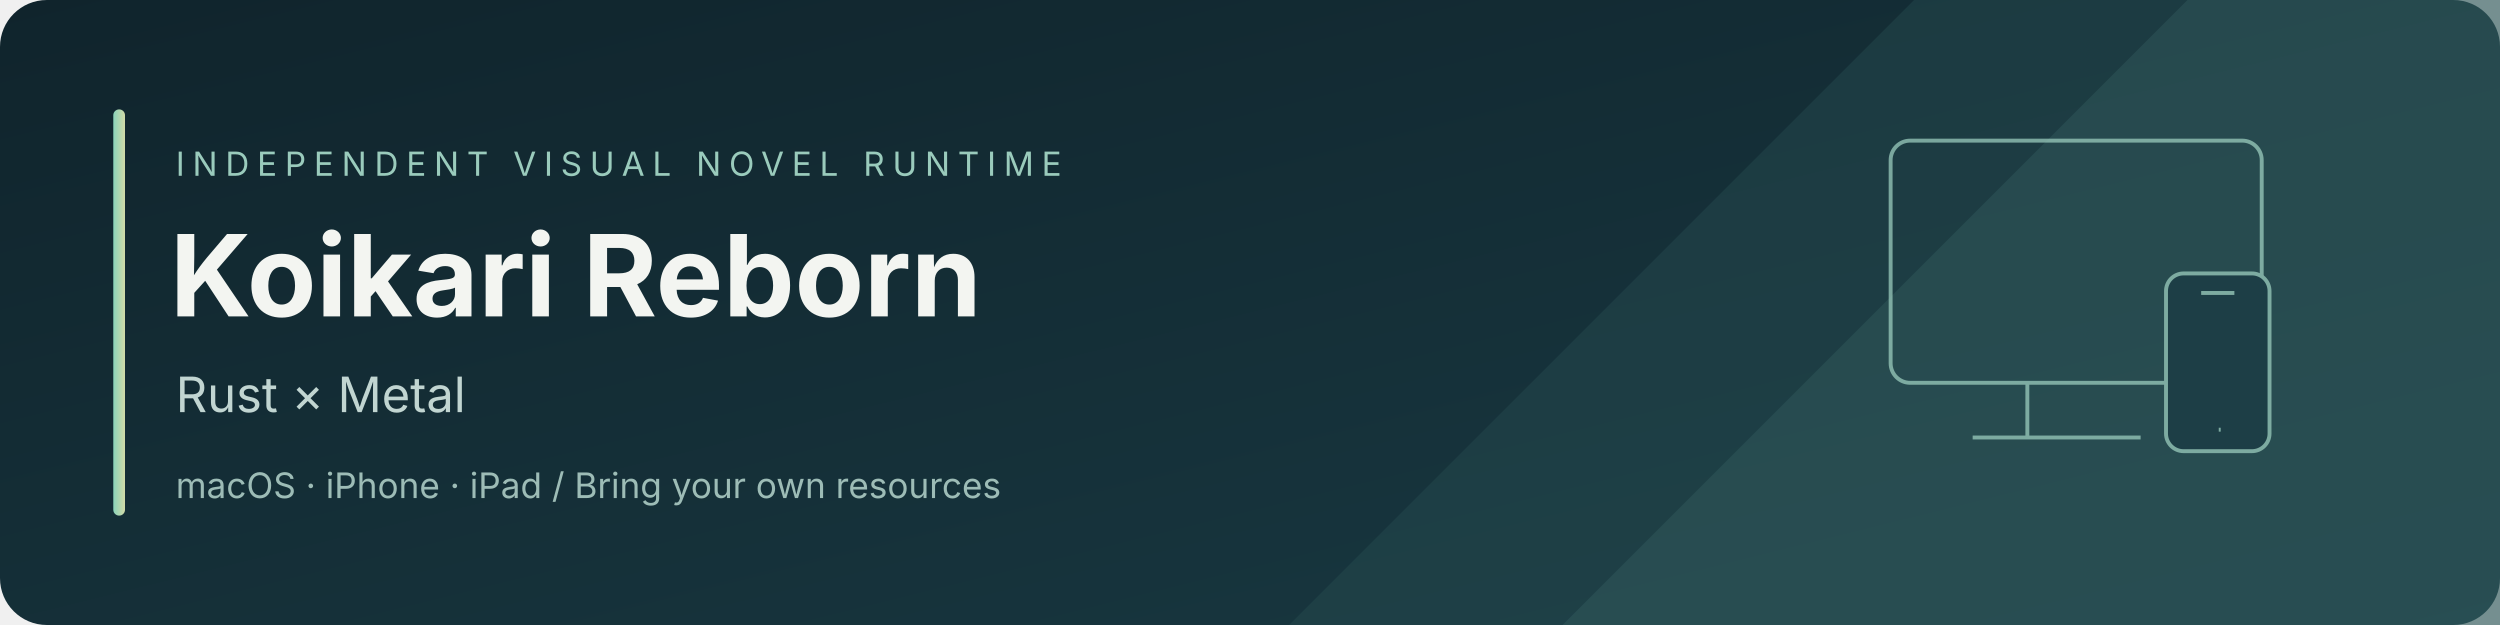
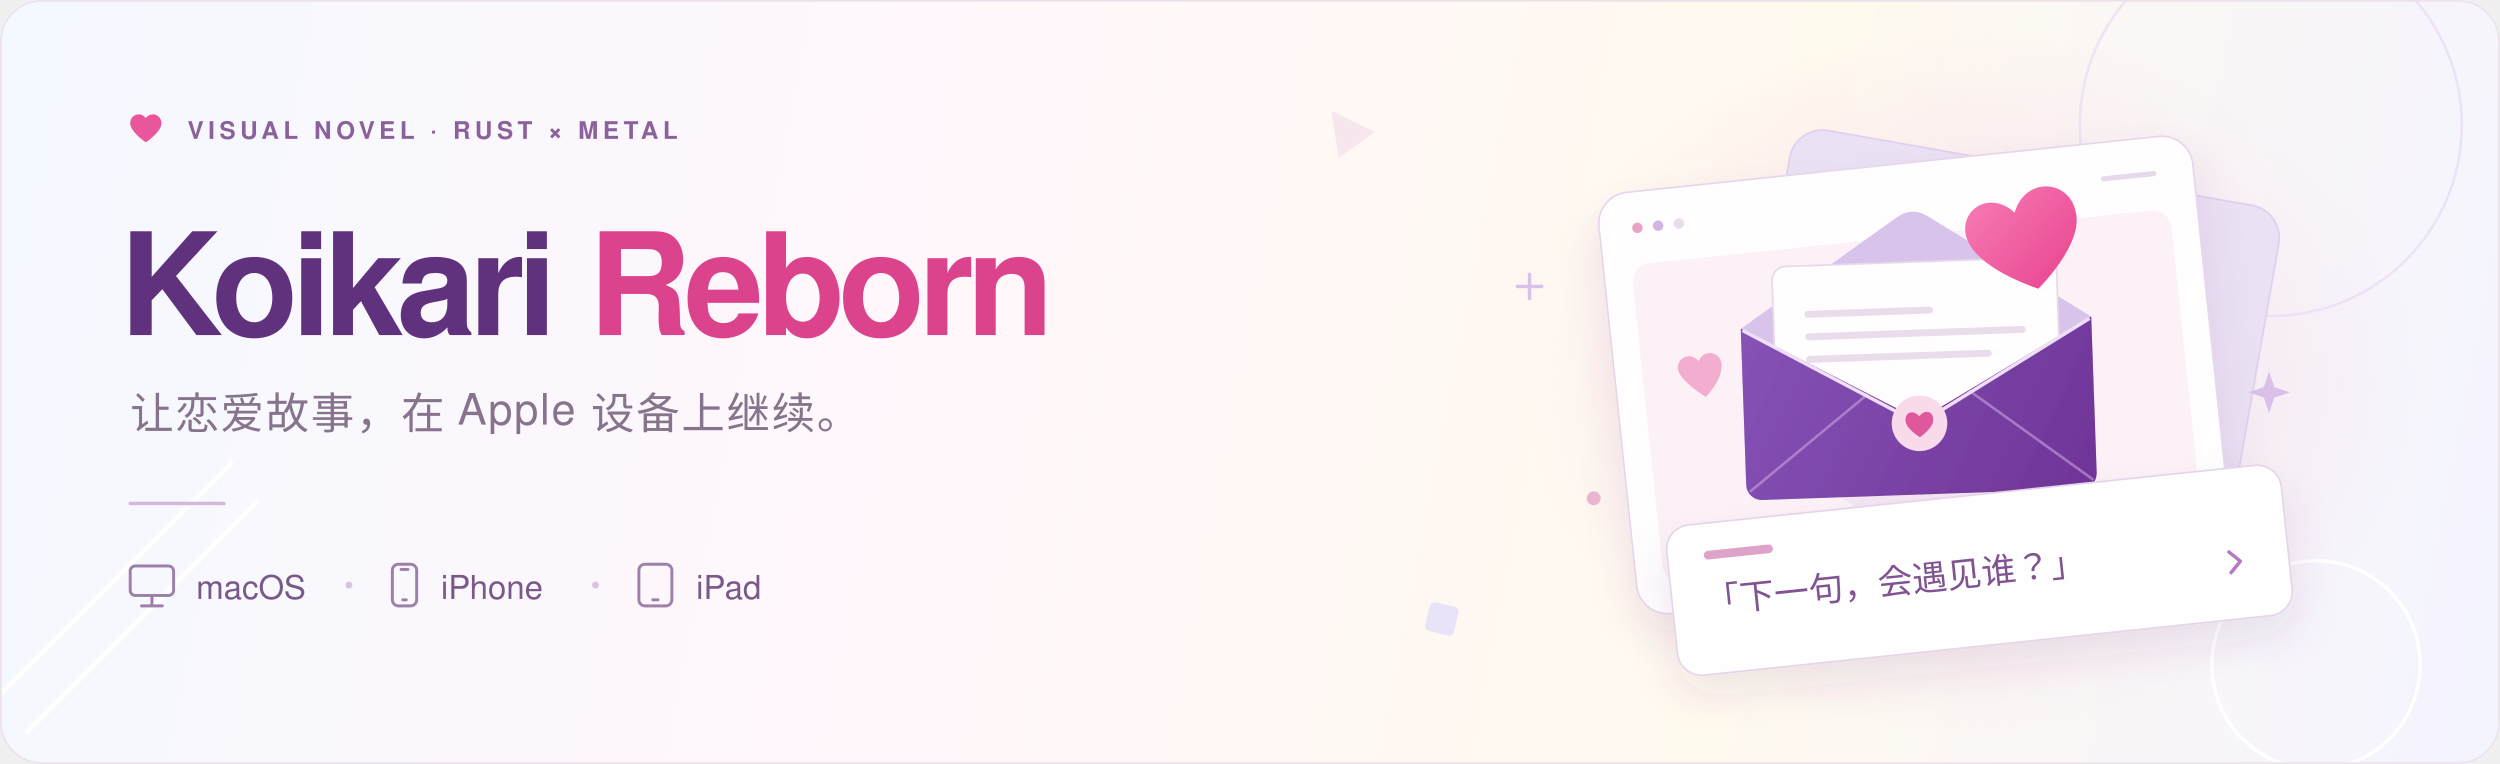
- <svg xmlns="http://www.w3.org/2000/svg" width="1280" height="320" viewBox="0 0 1280 320" role="img" aria-labelledby="title desc">
+ <svg xmlns="http://www.w3.org/2000/svg" width="1440" height="440" viewBox="0 0 1440 440" fill="none" role="img" aria-labelledby="title desc">
  <defs>
-     <linearGradient id="bg" x2="1" y2="1">
-       <stop stop-color="#10242c" />
-       <stop offset="1" stop-color="#193a43" />
+     <linearGradient id="background" x1="0" y1="80" x2="1440" y2="360" gradientUnits="userSpaceOnUse">
+       <stop stop-color="#F4F8FF" />
+       <stop offset=".35" stop-color="#FFF7FB" />
+       <stop offset=".7" stop-color="#FFF9EE" />
+       <stop offset="1" stop-color="#F4F4FF" />
    </linearGradient>
-     <linearGradient id="accent">
-       <stop stop-color="#8ad3ba" />
-       <stop offset="1" stop-color="#d2dba8" />
+     <linearGradient id="letter" x1="987" y1="161" x2="1229" y2="285" gradientUnits="userSpaceOnUse">
+       <stop stop-color="#8856BA" />
+       <stop offset="1" stop-color="#6D3194" />
    </linearGradient>
+     <linearGradient id="heart" x1="1129" y1="115" x2="1197" y2="192" gradientUnits="userSpaceOnUse">
+       <stop stop-color="#F983B8" />
+       <stop offset="1" stop-color="#E63C8B" />
+     </linearGradient>
+     <radialGradient id="glow" cx="0" cy="0" r="1" gradientTransform="translate(1136 221) rotate(90) scale(203 258)" gradientUnits="userSpaceOnUse">
+       <stop stop-color="#F4D5E9" stop-opacity=".8" />
+       <stop offset="1" stop-color="#F4D5E9" stop-opacity="0" />
+     </radialGradient>
+     <clipPath id="banner-clip">
+       <rect width="1440" height="440" rx="24" />
+     </clipPath>
+     <filter id="card-shadow" x="-25%" y="-30%" width="160%" height="185%" color-interpolation-filters="sRGB">
+       <feDropShadow dx="0" dy="12" stdDeviation="12" flood-color="#69417C" flood-opacity=".1" />
+     </filter>
  </defs>
-   <rect width="1280" height="320" rx="24" fill="url(#bg)" />
-   <path d="M980 0H1280V320H660Z" fill="#254b50" opacity=".45" />
-   <path d="M1120 0H1280V320H800Z" fill="#386365" opacity=".35" />
-   <rect x="58" y="56" width="6" height="208" rx="3" fill="url(#accent)" />
-   <g font-family="-apple-system,BlinkMacSystemFont,'Segoe UI',sans-serif">
-     <text x="90" y="90" fill="#9acbbc" font-size="17" letter-spacing="4">INDEPENDENT VISUAL NOVEL RUNTIME</text>
-     <text x="87" y="162" fill="#f3f5f1" font-size="58" font-weight="700">Koikari Reborn</text>
-     <text x="90" y="211" fill="#c1d5d1" font-size="25">Rust × Metal</text>
-     <text x="90" y="255" fill="#9dbcb6" font-size="18">macOS · iPhone · iPad  /  Bring your own resources</text>
+   <g clip-path="url(#banner-clip)">
+     <rect width="1440" height="440" fill="url(#background)" />
+     <ellipse cx="1136" cy="221" rx="258" ry="203" fill="url(#glow)" />
+     <g aria-hidden="true">
+       <path d="M0 400L134 266M15 422L149 288" stroke="#FFFFFF" stroke-width="3" />
+       <circle cx="1308" cy="72" r="110" stroke="#E9DDF4" stroke-opacity=".75" stroke-width="1.5" />
+       <circle cx="1334" cy="383" r="60" stroke="#FFFFFF" stroke-width="2" />
+       <path d="M767 64L792 76L771 91Z" fill="#F5DCE9" fill-opacity=".65" />
+       <rect x="822" y="348" width="17" height="17" rx="3" transform="rotate(14 830.5 356.5)" fill="#E9E3FA" />
+       <path d="M874 165H888M881 158V172" stroke="#D8C2E9" stroke-width="2" stroke-linecap="round" />
+     </g>
+     <g font-family="-apple-system, BlinkMacSystemFont, 'Segoe UI', 'PingFang SC', 'Microsoft YaHei', Helvetica, Arial, sans-serif">
+       <path d="M75 71C75 66 81 64 84 68C87 64 93 66 93 71C93 76 84 82 84 82S75 76 75 71Z" fill="#E9569C" />
+       <text x="108" y="80" font-size="14" font-weight="600" letter-spacing="2.6" fill="#8A619B">VISUAL NOVEL · RUST × METAL</text>
+       <text x="69" y="193" font-size="82" font-weight="700" letter-spacing="-3.8" fill="#60327E">Koikari<tspan dx="18" fill="#DC438D">Reborn</tspan>
+       </text>
+       <text x="75" y="247" font-size="25" letter-spacing="1" fill="#86738C">让恋爱故事，在 Apple 设备上继续。</text>
+       <path d="M75 290H129" stroke="#D7B7D6" stroke-width="2" stroke-linecap="round" />
+       <g transform="translate(75 326)" stroke="#9D80AA" stroke-width="1.7" stroke-linecap="round" stroke-linejoin="round" aria-hidden="true">
+         <rect width="25" height="17" rx="3" />
+         <path d="M12.5 17V23M6.5 23H18.5" />
+       </g>
+       <text x="113" y="345" font-size="19" font-weight="500" fill="#785989">macOS</text>
+       <circle cx="201" cy="337" r="2" fill="#D8C5DD" />
+       <g transform="translate(226 325)" stroke="#9D80AA" stroke-width="1.7" stroke-linecap="round" aria-hidden="true">
+         <rect width="14" height="24" rx="3.5" />
+         <path d="M5 3H9M6 20.5H8" />
+       </g>
+       <text x="254" y="345" font-size="19" font-weight="500" fill="#785989">iPhone</text>
+       <circle cx="343" cy="337" r="2" fill="#D8C5DD" />
+       <g transform="translate(368 325)" stroke="#9D80AA" stroke-width="1.7" stroke-linecap="round" aria-hidden="true">
+         <rect width="19" height="24" rx="3.5" />
+         <path d="M8 20.5H11" />
+       </g>
+       <text x="401" y="345" font-size="19" font-weight="500" fill="#785989">iPad</text>
+       <g aria-hidden="true">
+         <rect x="1012" y="95" width="286" height="231" rx="19" transform="rotate(10 1155 210.5)" fill="#EAE1F4" stroke="#DFD1EC" />
+         <g transform="rotate(-6 1103 217)" filter="url(#card-shadow)">
+           <rect x="931" y="94" width="344" height="244" rx="18" fill="#FFFDFE" stroke="#E5D7E9" />
+           <circle cx="953" cy="115" r="3" fill="#E8A3C5" />
+           <circle cx="965" cy="115" r="3" fill="#D2B5E3" />
+           <circle cx="977" cy="115" r="3" fill="#E9DCEB" />
+           <path d="M1223 115H1252" stroke="#E6D9EA" stroke-width="3" stroke-linecap="round" />
+           <rect x="947" y="136" width="312" height="185" rx="11" fill="#FBF1F7" />
+           <circle cx="1104" cy="225" r="76" fill="#F3E5F1" />
+           <g transform="rotate(4 1104 227)">
+             <path d="M1003 186L1095 125C1101 121 1107 121 1113 125L1205 186V276H1003Z" fill="#D8C4EA" />
+             <rect x="1022" y="151" width="164" height="113" rx="8" fill="#FFFDFE" stroke="#E7D9EA" />
+             <path d="M1042 179H1112M1042 192H1165M1042 205H1145" stroke="#E9DCEB" stroke-width="4" stroke-linecap="round" />
+             <path d="M1003 186L1104 242L1205 186V276C1205 281 1201 285 1196 285H1012C1007 285 1003 281 1003 276Z" fill="url(#letter)" />
+             <path d="M1005 280L1075 226M1203 280L1133 226" stroke="#C29BDD" stroke-opacity=".65" stroke-width="1.5" />
+             <path d="M1004 187L1100 242C1102 244 1106 244 1108 242L1204 187" stroke="#F0DFF8" stroke-width="2" stroke-linejoin="round" />
+             <circle cx="1104" cy="244" r="16" fill="#F9DAEB" />
+             <path d="M1096 242C1096 237 1101 236 1104 240C1107 236 1112 237 1112 242C1112 247 1104 252 1104 252S1096 247 1096 242Z" fill="#DF589B" />
+           </g>
+           <path d="M1142 144C1135 126 1156 113 1170 129C1178 109 1203 113 1205 132C1208 151 1179 174 1179 174S1149 161 1142 144Z" fill="url(#heart)" />
+           <path d="M968 200C966 193 975 188 980 195C984 188 993 191 993 198C993 207 982 216 982 216S970 207 968 200Z" fill="#F3AECF" />
+         </g>
+         <g transform="rotate(-6 1140 327)" filter="url(#card-shadow)">
+           <rect x="962" y="285" width="356" height="87" rx="14" fill="#FFFEFF" stroke="#E5D5E8" />
+           <rect x="983" y="301" width="40" height="5" rx="2.5" fill="#DEA3C9" />
+           <text x="981" y="337" font-size="20" font-weight="500" fill="#805291">「下一句，会遇见谁？」</text>
+           <path d="M1284 333L1290 339L1284 345" stroke="#B479C1" stroke-width="2" stroke-linecap="round" stroke-linejoin="round" />
+         </g>
+         <path d="M1307 214L1310 223L1319 226L1310 229L1307 238L1304 229L1295 226L1304 223Z" fill="#D9C0E8" />
+         <circle cx="918" cy="287" r="4" fill="#E9B5D2" />
+       </g>
+     </g>
  </g>
-   <g stroke="#9acbbc" stroke-width="2" fill="none" opacity=".75">
-     <rect x="968" y="72" width="190" height="124" rx="10" />
-     <path d="M1038 196v28m-28 0h86" />
-     <rect x="1109" y="140" width="53" height="91" rx="9" fill="#193a43" />
-     <path d="M1127 150h17m-8 70h1" />
-   </g>
+   <rect x=".5" y=".5" width="1439" height="439" rx="23.5" stroke="#EDE2EB" />
</svg>
